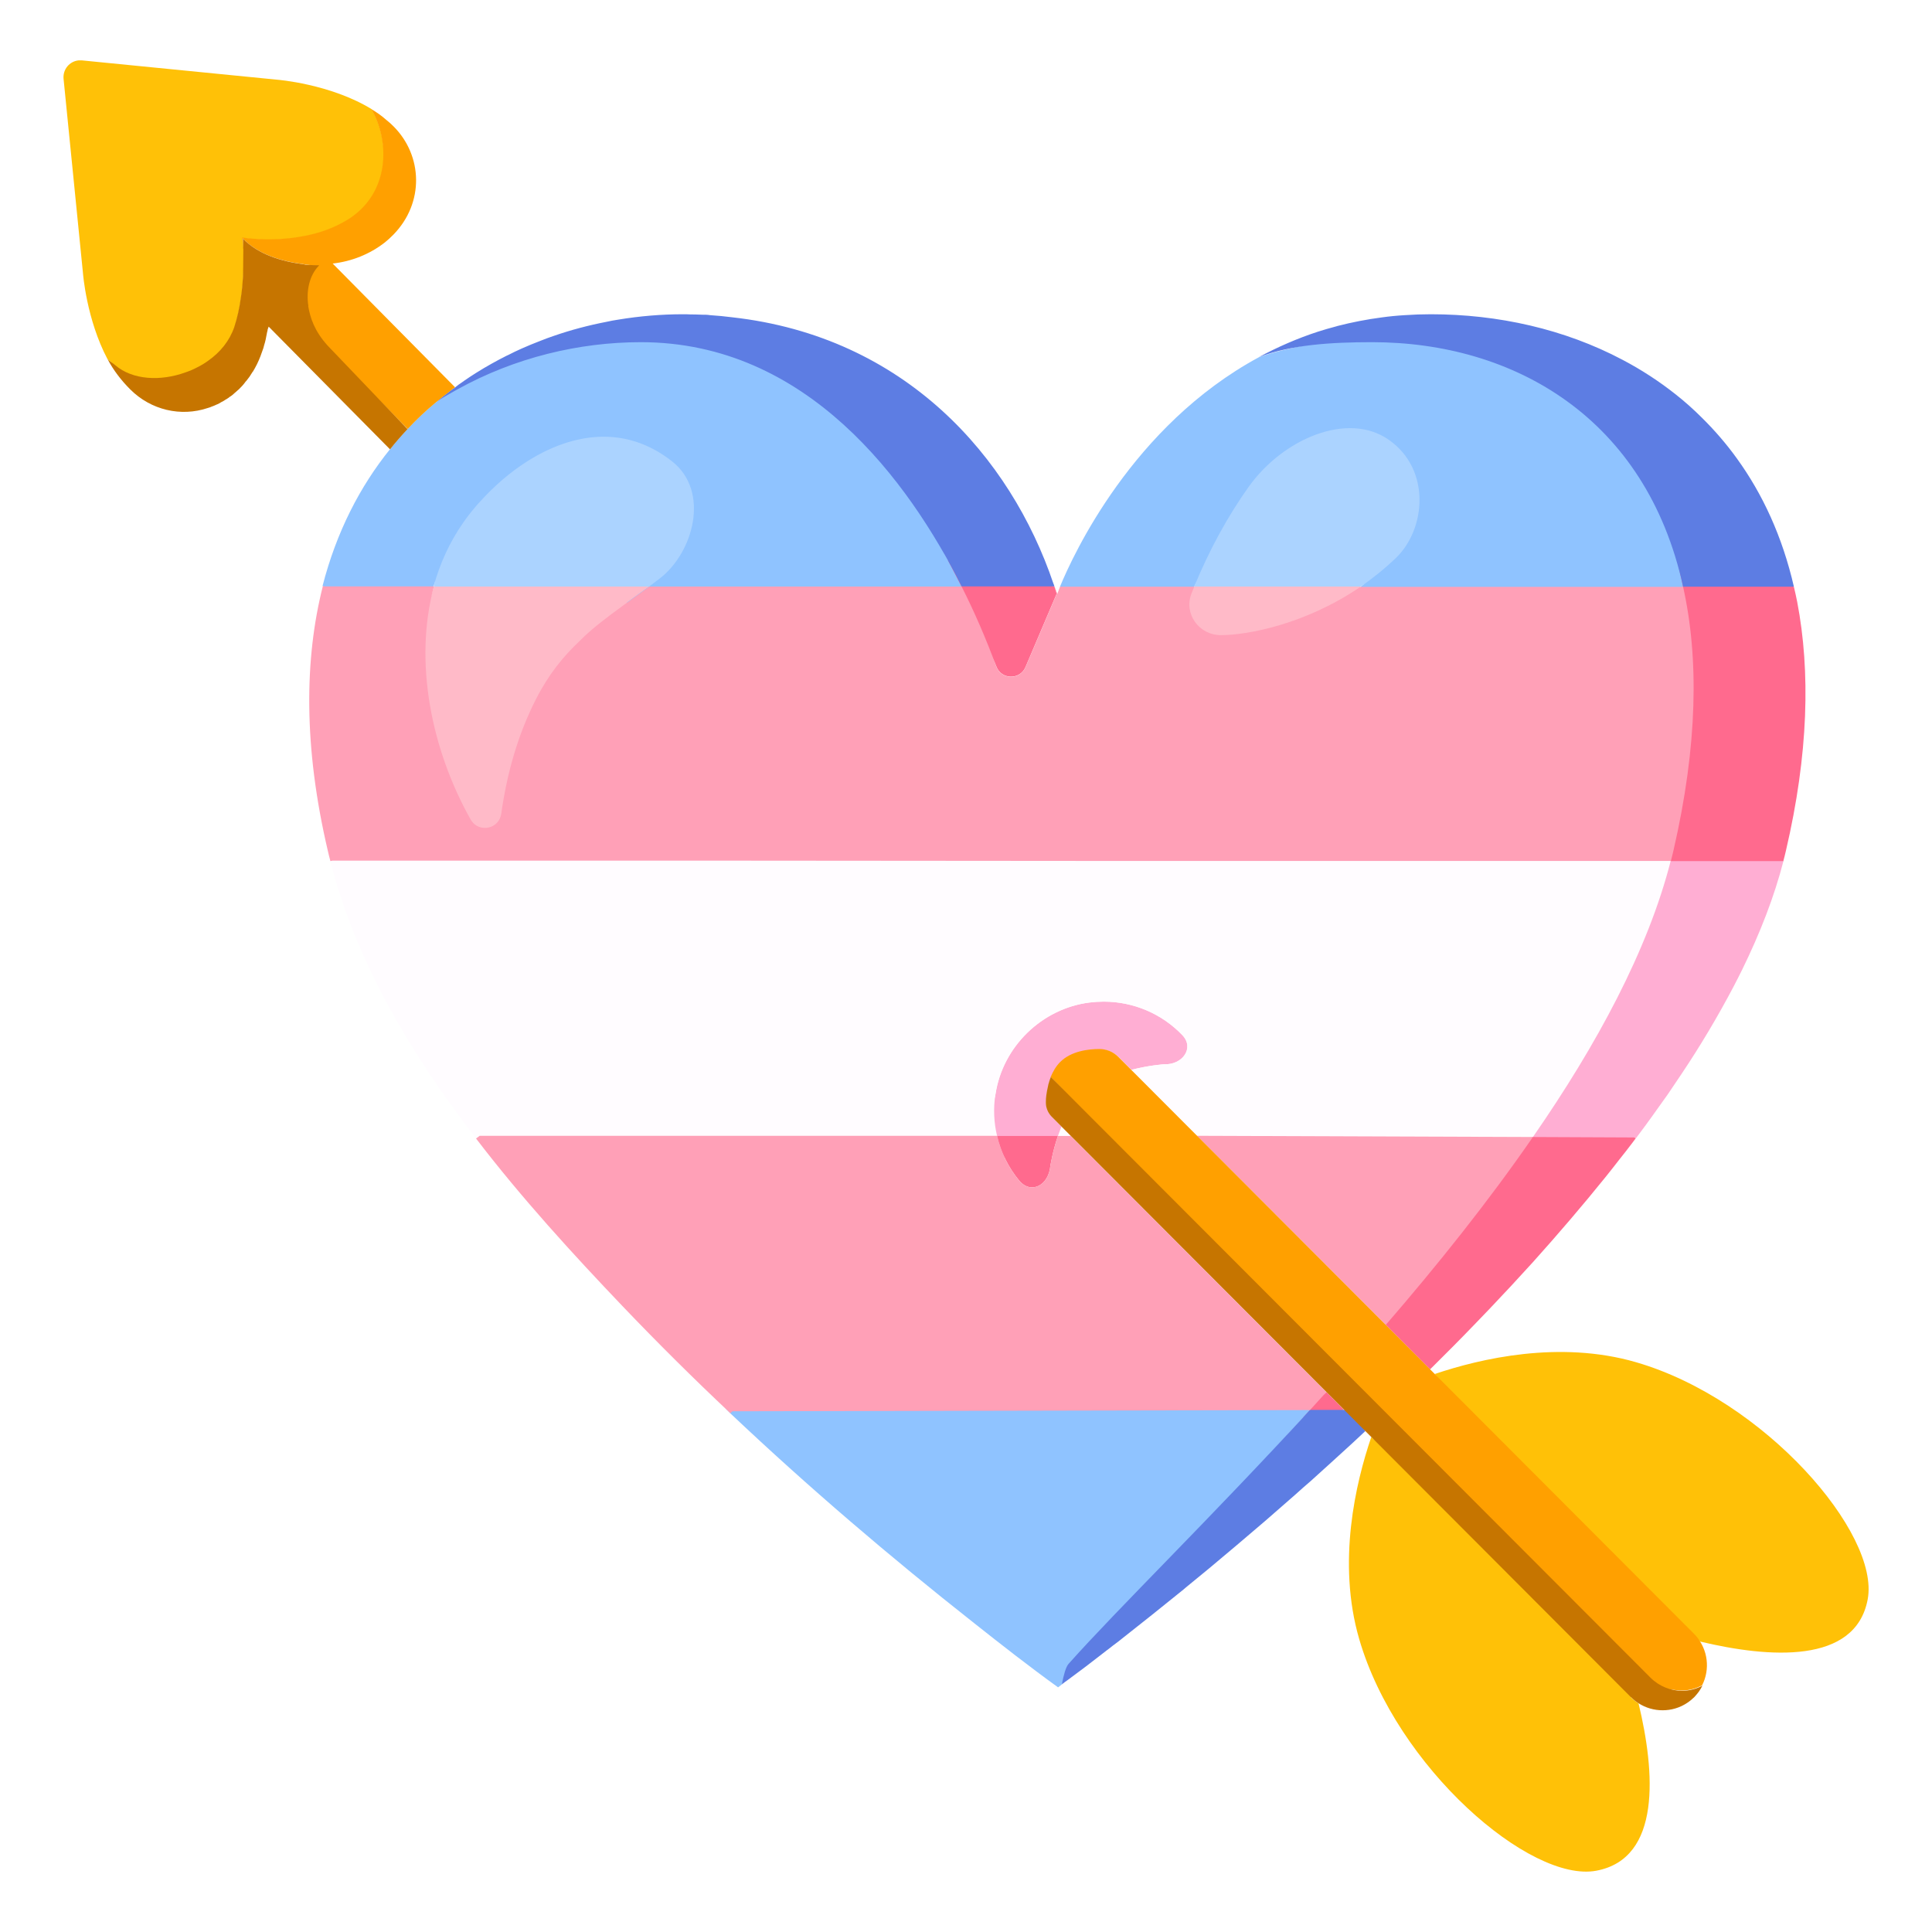
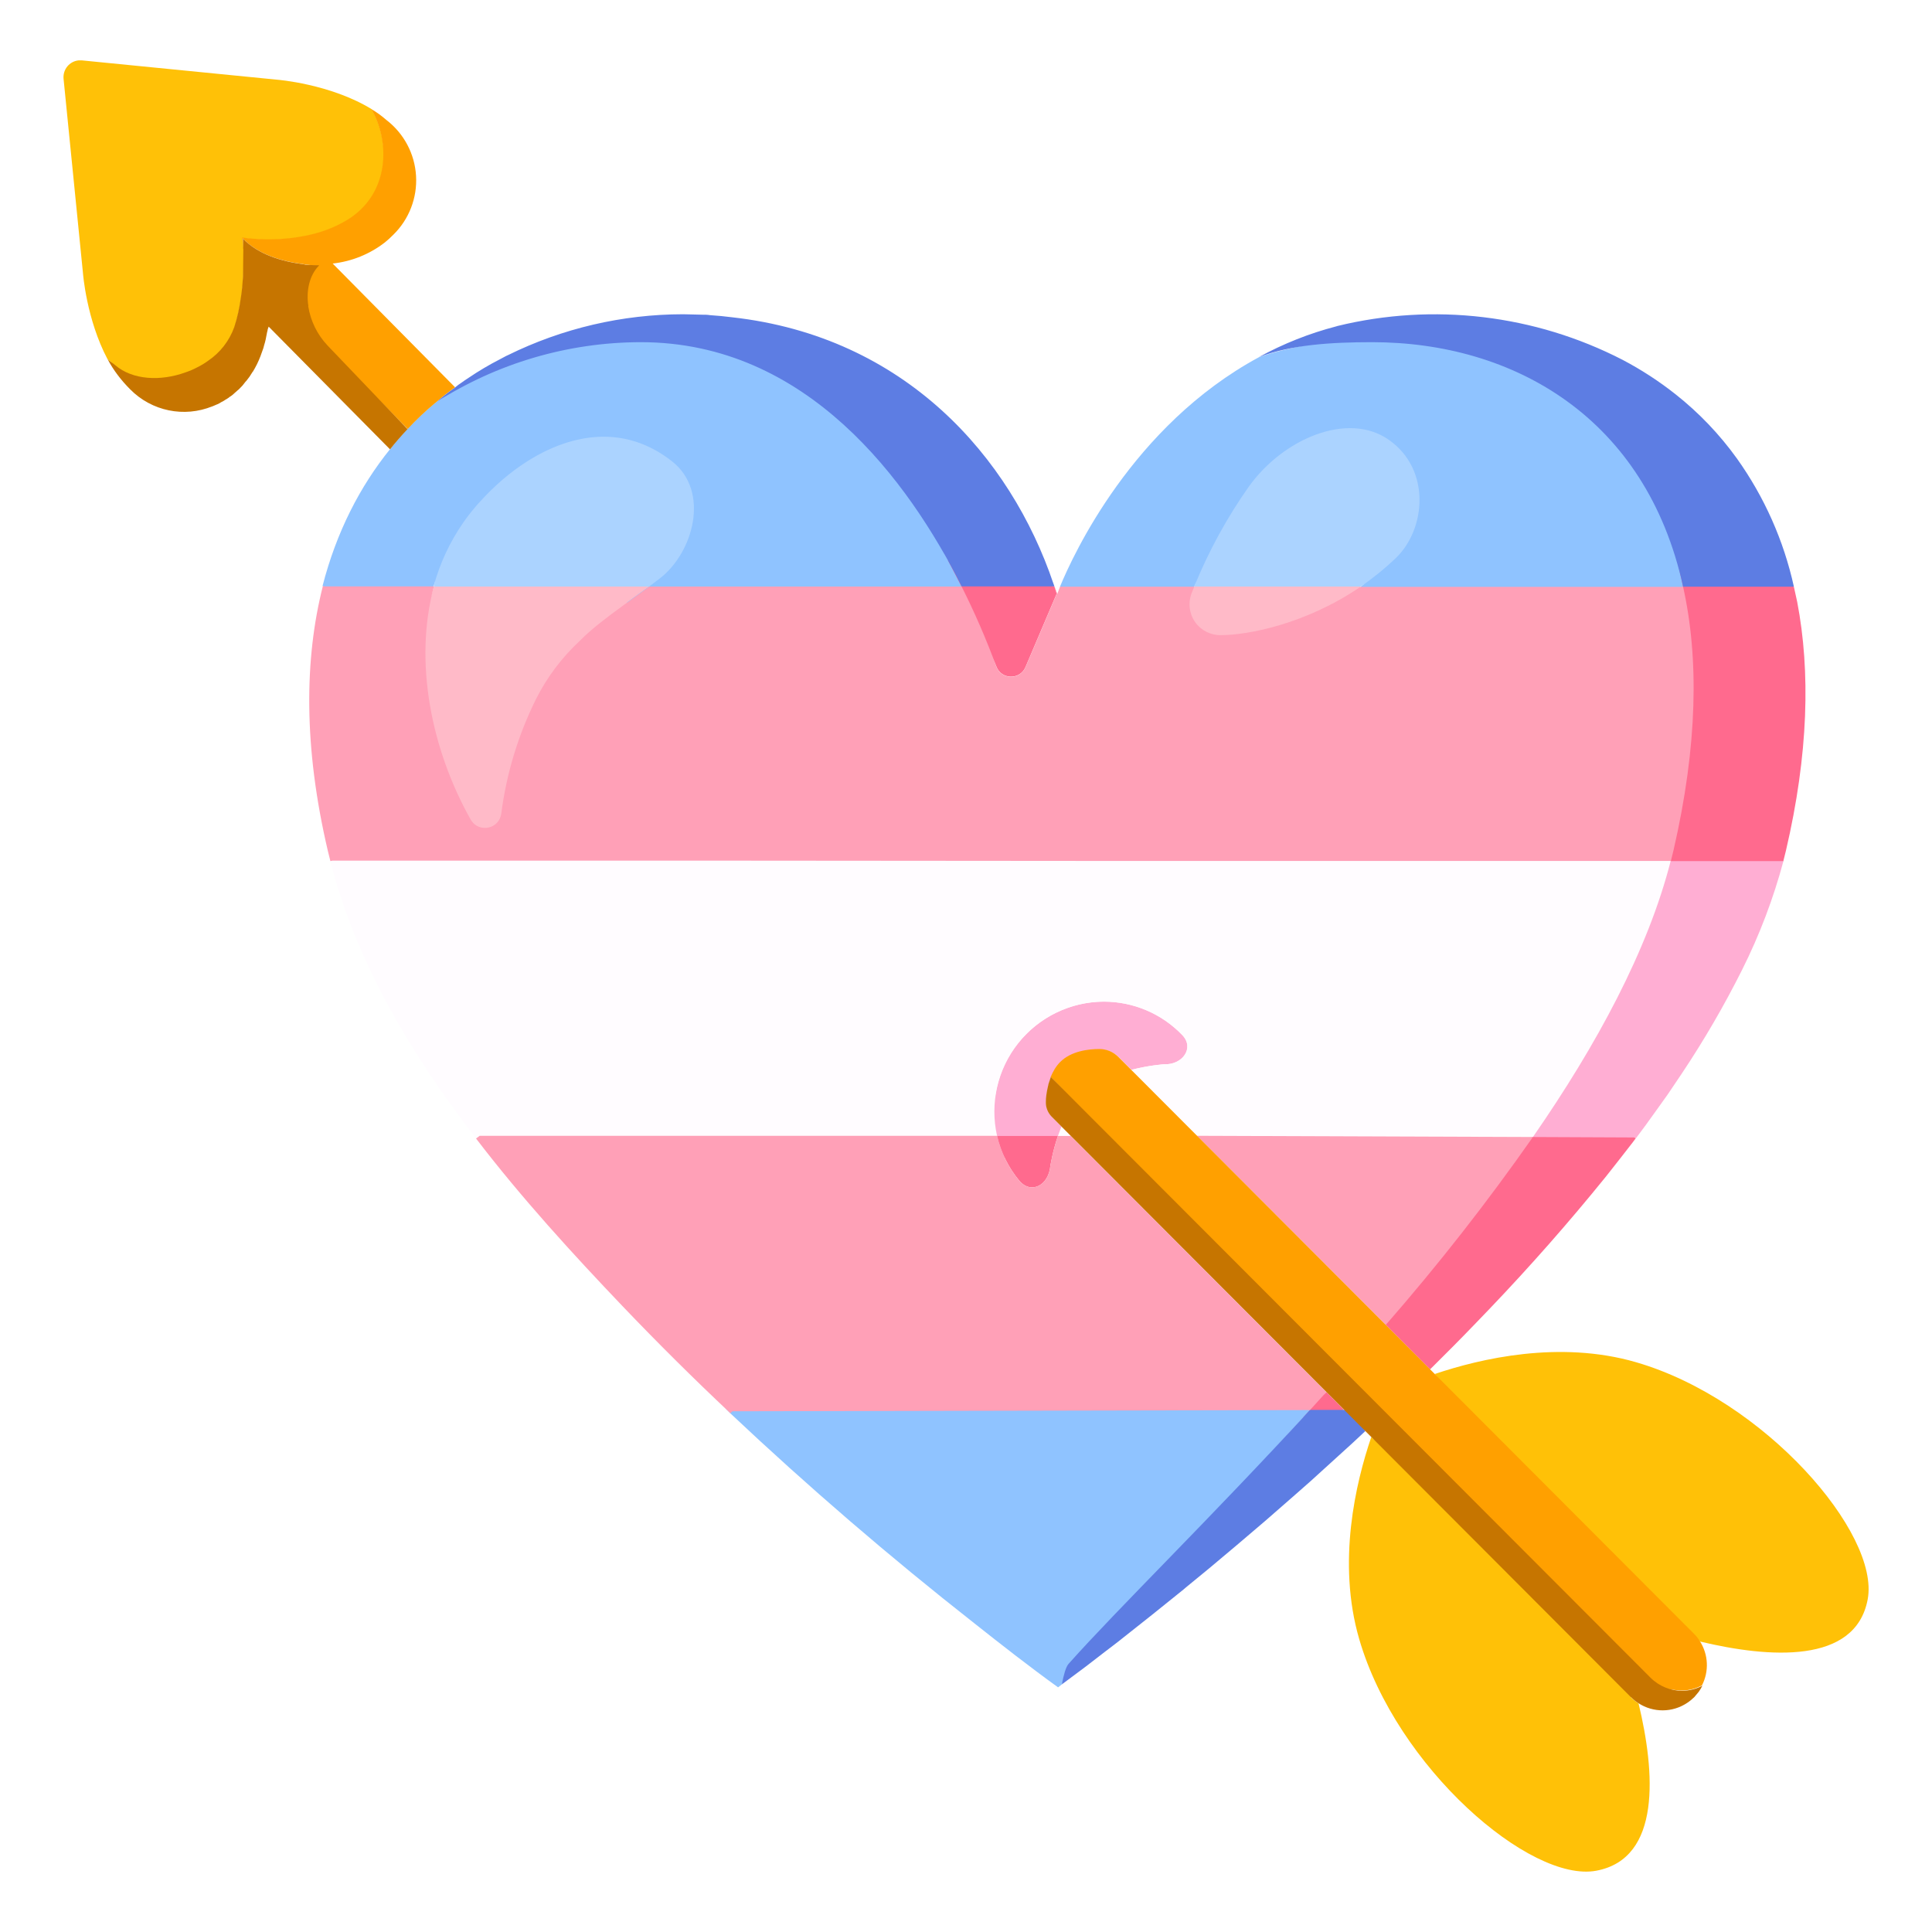
- <svg xmlns="http://www.w3.org/2000/svg" version="1.1" id="Layer_4" x="0px" y="0px" viewBox="0 0 128 128" enable-background="new 0 0 128 128" xml:space="preserve">
-   <path fill="#FFAED3" d="M115.15,53.47l-4.45,3.57c-7.26,3.25-15.4,14.02-11.99,21.25l9.59-2.93l0.08,0.06  c0.21-0.29,0.43-0.57,0.64-0.86c0.28-0.38,0.55-0.76,0.82-1.14c0.22-0.3,0.43-0.61,0.65-0.91l0.93-1.38  c1.24-1.85,2.38-3.77,3.42-5.74c0.2-0.38,0.39-0.76,0.58-1.14c1.19-2.43,2.13-4.84,2.74-7.21L115.15,53.47L115.15,53.47z   M73.13,66.36c-0.31,0-0.63,0.02-0.95,0.06c-3.15,0.4-5.74,2.92-6.22,6.06c-0.15,0.92-1.6,4.1-1.38,5.01l5.52-2.23  c0.07-0.2,0.15-0.41,0.23-0.62l-0.05-0.05L69.69,74c-0.25-0.26-0.39-0.61-0.38-0.97c0.01-0.29,0.05-0.65,0.14-1.03  c0-0.06,0.02-0.12,0.04-0.18c0.12-0.52,0.38-1.02,0.79-1.43c0.72-0.72,1.85-0.86,2.6-0.86c0.46,0,0.91,0.18,1.24,0.51l0.84,0.84  c1.2-0.31,2.18-0.37,2.18-0.37c1.2,0.05,2.02-1.07,1.2-1.93C76.98,67.16,75.1,66.36,73.13,66.36L73.13,66.36z" />
-   <path fill="#FFFCFF" d="M73.16,51.31L31.54,56.1l-9.53,0.91l-0.13,0.03c1.69,6.65,5.34,12.79,9.66,18.39l17.29,6.65l17.23-6.82  c-0.21-0.87-0.26-1.81-0.11-2.78c0.48-3.14,3.07-5.66,6.22-6.06c0.32-0.04,0.64-0.06,0.95-0.06c1.97,0,3.85,0.8,5.21,2.22  c0.82,0.86,0,1.98-1.2,1.93c0,0-0.98,0.06-2.18,0.37l4.45,4.47l8.26,2.5l13.9-2.52c4.24-6.12,7.62-12.38,9.13-18.3L73.16,51.31  L73.16,51.31z" />
-   <path fill="#FF6A8E" d="M119.07,39.88c-0.07-0.34-0.14-0.68-0.22-1l-10.74-4.02c-2.19,3.57,1.86,10.55,0.26,17.5  c-0.06,0.24,1.6,4.3,2.32,4.69h7.46c0.06-0.23,0.12-0.45,0.17-0.68C119.82,49.96,119.95,44.48,119.07,39.88L119.07,39.88z   M101.56,75.33c-8.89,3.34-11.82,8.05-9.75,12.45l2.93,2.94h0.01c0.98-0.97,1.96-1.95,2.93-2.96c0.33-0.34,0.67-0.69,1.01-1.05  c0.97-1.02,1.93-2.05,2.88-3.1c1.66-1.85,3.28-3.74,4.82-5.65c0.3-0.38,0.6-0.75,0.89-1.13c0.3-0.37,0.59-0.75,0.88-1.13  c0.07-0.09,0.14-0.19,0.21-0.28l-0.08-0.06L101.56,75.33L101.56,75.33z M87.87,92.23c-0.36,0.4-2.21,1.49-2.57,1.87l3.75-0.69  l-1.17-1.18H87.87z M67.52,78.21c0.79,0.95,1.97,0.32,2.07-0.99c0.01,0,0.13-0.88,0.5-1.96h-4.03  C66.31,76.34,66.81,77.35,67.52,78.21z M67.94,44.2l2.07-4.87c-0.05-0.16-0.1-0.31-0.15-0.47l-7.99-1.94  c1.03,2.04,3.63,5.84,4.14,7.23C66.33,45.03,67.57,45.06,67.94,44.2L67.94,44.2z" />
-   <path fill="#FFBAC8" d="M79.12,38.86l-3.76,2.01c-0.53,1.35,7.69,5.08,9.14,5.08c1.71,0,4.54-4.3,5.63-7.09l-5.14-2.52L79.12,38.86  L79.12,38.86z M35.4,37.03l-3.52,0.41l-3.13,1.4c-1.36,5.02-4.31,10.05-1.73,14.63c0.22,0.39,4.16,2.63,4.53,2.63  c0.5,0,4.45-0.66,4.54-1.26c0.37-2.64-0.02-4.54,1.19-6.91c0.83-1.63,1.87-1.64,2.97-2.67c0.42-0.42,3.06-1.78,3.52-2.15  c1.02-0.81-1.9-3.41-0.74-4.26l-2.48-1.57L35.4,37.03L35.4,37.03z" />
-   <path fill="#ABD3FF" d="M93.36,27.86c-2.73-1.93-11.39,0.46-13.65,3.63c-1.44,2.02,0.37,5.03-0.59,7.37h11.01  c0.81-0.55,3.94-1.22,4.7-1.95c1.96-1.9,1.32-7.09-1.47-9.06l0,0V27.86z M48.28,28.42c-3.13-2.46-9.77-3.65-12.68-1.82  c-1.18,0.74-3.14,1.32-4.06,2.34c-0.21,0.22-1.2,1.73-1.39,1.96c-0.18,0.23-1.25,2.52-1.41,2.76c-0.9,1.29,0.41,3.7,0,5.2h14.28  l0.11-0.08c0.19-0.14,3.95-1.18,4.17-1.27C52.11,35.5,50.82,30.42,48.28,28.42L48.28,28.42L48.28,28.42z" />
-   <path fill="#8FC3FF" d="M90.13,38.88l10.16,5.95l11.22-5.95c-2.45-11.17-3.14-14.56-16.45-16.74c-2.63-0.43-9.48,0.7-11.66,1.53  c-8.38,4.53-12.31,13.11-13.17,15.19l4.08,6.4l4.81-6.4c0.96-2.33,2.17-4.59,3.61-6.61c2.26-3.17,6.57-5.03,9.3-3.1  c2.79,1.97,2.43,5.9,0.47,7.8C91.74,37.68,90.94,38.32,90.13,38.88L90.13,38.88z M48.39,93.64c5.16,4.88,10.57,9.5,16.14,13.89  c1.83,1.45,3.67,2.89,5.57,4.26c0,0,0.09-0.06,0.25-0.19c0.12-0.61,3.33-3.54,3.52-3.75c3.26-3.66,6.35-7.27,12.92-14.43  l-28.77-7.54C58.02,85.88,43.23,88.76,48.39,93.64z M43.43,22.14c-4.09,0-8.26,0.81-12.06,2.92c-0.49,0.27-2.05,1.31-2.52,1.62  c-0.01,0-0.01,0.01-0.02,0.01c-0.64,0.53-1.25,1.11-1.83,1.73c-0.4,0.43-0.79,0.87-1.16,1.34c-2,2.48-3.55,5.49-4.47,9.06l3.89,2.83  l3.47-2.81c0.41-1.49,1.05-2.91,1.95-4.2c0.16-0.24,0.34-0.47,0.52-0.7c0.19-0.23,0.38-0.47,0.59-0.69c0.92-1.02,2-1.97,3.18-2.71  c2.91-1.83,6.42-2.44,9.55,0.02c2.54,1.99,1.43,6.07-0.84,7.79c-0.19,0.14-0.37,0.28-0.56,0.42l-1.6,1.16l22.18-1.07  C60.17,31.85,54.43,22.14,43.43,22.14L43.43,22.14L43.43,22.14z" />
-   <path fill="#5D7DE3" d="M115.07,30.37c-0.69-0.96-1.47-1.86-2.31-2.69c-0.55-0.55-1.13-1.07-1.74-1.55  c-1.1-0.87-2.28-1.64-3.52-2.29c-3.85-2.04-8.26-3.02-12.7-3.02c-0.59,0-1.16,0.02-1.73,0.06c-0.52,0.03-1.03,0.08-1.53,0.15  c-0.99,0.13-1.97,0.32-2.94,0.57c-0.02,0.01-0.04,0.01-0.06,0.02c-0.42,0.11-0.84,0.23-1.24,0.36c-1.35,0.44-2.65,1.01-3.9,1.68  c2.18-0.83,4.83-0.99,7.5-0.99c9.42,0,18.16,5.03,20.61,16.2h7.34C118.09,35.56,116.78,32.73,115.07,30.37L115.07,30.37z   M86.79,93.41c-6.57,7.16-12.73,13.16-15.99,16.82c-0.19,0.21-0.33,0.75-0.45,1.36c0.01,0,0.01-0.01,0.02-0.01  c0.1-0.08,0.23-0.18,0.39-0.29c0.3-0.23,0.7-0.52,1.18-0.88c0.37-0.29,0.8-0.62,1.27-0.98c0.08-0.06,0.16-0.13,0.25-0.19  c0.19-0.15,0.39-0.31,0.6-0.46c0.68-0.54,1.44-1.14,2.26-1.79c0.66-0.53,1.36-1.1,2.1-1.69c0.05-0.05,0.1-0.09,0.15-0.13  c0.51-0.42,1.03-0.84,1.56-1.28c1.17-0.98,2.42-2.03,3.71-3.14c0.65-0.57,1.31-1.14,1.98-1.73c0.33-0.3,0.67-0.6,1.01-0.89  c0.9-0.81,1.81-1.64,2.74-2.49l0.89-0.83l-1.12-1.4C89.34,93.41,86.79,93.41,86.79,93.41z M48.5,21.02  c-0.48-0.06-0.96-0.11-1.46-0.14c-0.17-0.03-0.34-0.03-0.52-0.03c-0.27-0.01-0.54-0.02-0.81-0.02c-0.15-0.01-0.31-0.01-0.46-0.01  c-1.42,0-2.87,0.12-4.31,0.36c-0.25,0.04-0.5,0.08-0.75,0.14c-1.19,0.23-2.37,0.54-3.52,0.94c-0.3,0.1-0.59,0.21-0.89,0.33  c-0.4,0.15-0.8,0.32-1.19,0.49c-0.32,0.14-0.63,0.29-0.94,0.45c-0.04,0.02-0.08,0.03-0.11,0.05c-0.32,0.16-0.64,0.33-0.96,0.51  c-0.35,0.19-0.69,0.4-1.03,0.61c-0.26,0.16-0.51,0.33-0.76,0.5l-0.21,0.15c-0.14,0.09-0.28,0.19-0.42,0.31  c-0.14,0.09-0.28,0.19-0.42,0.3c-0.27,0.2-0.54,0.42-0.8,0.64c-0.03,0.02-0.05,0.04-0.08,0.07c0.47-0.31,0.95-0.6,1.44-0.87  c3.8-2.11,8.07-3.13,12.16-3.13c11.01,0,17.72,9.17,21.25,16.18h6.15c-0.02-0.06-0.04-0.13-0.07-0.19  C66.96,30.29,59.98,22.3,48.5,21.02L48.5,21.02z" />
-   <path fill="#FFC107" d="M108.39,90.25c-5.06-1.47-10.31-0.24-13.33,0.78l13.31,16.38c0.15,0.15,4.17,1.17,4.28,1.35  c4.53,1.08,10.28,1.53,11.09-2.8C124.56,101.59,116.9,92.72,108.39,90.25z M108.54,112.84c-0.17-0.1-0.33-0.23-0.47-0.38l-0.05-2.63  L90.85,95.21c-1.03,3.02-2.28,8.29-0.8,13.38c2.47,8.51,11.34,16.17,15.71,15.35c4.33-0.81,3.89-6.55,2.8-11.08L108.54,112.84  L108.54,112.84z M23.05,14.59c2.77-1.7,2.87-5.13,1.57-7.34V7.23l0,0c-2.75-1.68-6.26-1.95-6.26-1.95L5.42,4H5.21  c-0.61,0.06-1.05,0.6-1,1.21L5.5,18.13c0,0,0.23,3.03,1.62,5.66c0,0,0.35,0.32,0.53,0.48c1.14,0.98,3,1.07,4.64,0.48  c0.27-0.09,0.53-0.2,0.79-0.34c0.25-0.13,0.49-0.27,0.71-0.43c0.81-0.57,1.45-1.34,1.75-2.27c0.2-0.63,0.34-1.27,0.43-1.93  c0.08-0.47,0.12-0.96,0.15-1.44c0.01-0.11,0.02-1.08,0.02-1.79c0-0.03,0-0.05-0.01-0.08c-0.02-0.44-0.06-0.71-0.06-0.71  s1.96,0.34,4.18-0.11C21.18,15.47,22.15,15.14,23.05,14.59L23.05,14.59z" />
-   <path fill="#FFA0B7" d="M70.09,75.26c-0.37,1.08-0.49,1.96-0.5,1.96c-0.1,1.31-1.28,1.94-2.07,0.99c-0.71-0.86-1.21-1.87-1.46-2.96  H31.78l-0.24,0.18c3.03,3.96,6.41,7.65,9.67,11.07c2.33,2.44,4.72,4.82,7.18,7.13l0.13-0.13l38.27-0.08  c0.36-0.39,0.72-0.79,1.08-1.19L70.32,74.64C70.24,74.85,70.16,75.06,70.09,75.26z M111.51,38.88L111.51,38.88H90.13  c-3.66,2.5-7.53,3.2-9.24,3.2c-1.45,0-2.48-1.41-1.95-2.76l0.18-0.45h-8.89c-0.12,0.3-0.18,0.47-0.18,0.47s-0.06-0.17-0.18-0.47  h-0.01c0.05,0.16,0.1,0.31,0.15,0.47l-2.07,4.87c-0.37,0.86-1.61,0.83-1.93-0.05c-0.67-1.81-1.43-3.58-2.3-5.3H43.02  c-1.16,0.85-2.26,1.61-3.28,2.42l0,0c-0.46,0.37-0.91,0.75-1.32,1.17l0,0c-1.1,1.03-2.08,2.24-2.91,3.87  c-1.21,2.37-1.93,4.95-2.3,7.59c-0.09,0.6-0.58,0.94-1.08,0.94c-0.37,0-0.73-0.17-0.95-0.56c-2.58-4.58-3.79-10.42-2.43-15.44h-7.24  l-0.12-0.02c-1.22,4.81-1.29,10.63,0.33,17.54c0.05,0.23,0.11,0.45,0.17,0.68l0.13-0.03h10.11h15.82l25.18,0.02h37.57  c0.07-0.25,0.12-0.49,0.18-0.73C112.48,49.36,112.56,43.58,111.51,38.88L111.51,38.88L111.51,38.88z M79.3,75.25l0.1,0.1  l12.41,12.43c3.43-3.97,6.8-8.18,9.75-12.45L79.5,75.25H79.3z" />
-   <polygon fill="#FFFCFF" points="70.95,75.26 70.32,74.64 70.09,75.26 " />
-   <path fill="#FFA000" d="M25.5,16.06c0.09-0.08,0.19-0.16,0.28-0.24c0.09-0.09,0.19-0.18,0.28-0.27c2.07-2.12,1.94-5.24,0.02-7.17  c-0.15-0.15-0.31-0.3-0.48-0.43c-0.31-0.28-0.66-0.52-1.01-0.73c1.3,2.21,1.2,5.64-1.57,7.34c-0.9,0.55-1.87,0.88-2.8,1.06  c-2.22,0.45-4.18,0.11-4.18,0.11s0.04,0.27,0.06,0.71c0-0.37-0.01-0.65-0.03-0.65c1.06,1.08,2.57,1.52,4.09,1.72l0.12,0.02  c0.25,0.03,0.49,0.06,0.74,0.08c-0.68,0.67-0.87,1.72-0.72,2.66c0.16,1.01,0.62,1.94,1.31,2.69l5.4,5.46  c0.58-0.62,1.19-1.2,1.83-1.73c0.01,0,0.01-0.01,0.02-0.01c0.02-0.03,0.05-0.05,0.08-0.07c0.26-0.23,0.53-0.44,0.8-0.64  c0.13-0.11,0.27-0.22,0.41-0.31l-8.11-8.2C23.3,17.32,24.5,16.84,25.5,16.06L25.5,16.06z M107.53,109.34h0.01l-0.02-0.02  C107.52,109.32,107.52,109.32,107.53,109.34L107.53,109.34z M112.62,108.73c-0.11-0.18-0.24-0.34-0.39-0.49L74.08,70.01l0,0  c-0.33-0.33-0.78-0.51-1.24-0.51c-0.75,0-1.88,0.14-2.6,0.86c-0.29,0.29-0.48,0.64-0.63,0.99l37.83,39.57  c0.58,0.58,3.22,1.08,3.98,1.08c0.46,0,0.92-0.12,1.34-0.34c-0.07,0.14-0.15,0.27-0.24,0.4  C113.25,111.07,113.27,109.73,112.62,108.73L112.62,108.73z" />
-   <path fill="#C67500" d="M111.45,112.02c-0.76,0-1.52-0.29-2.1-0.87L71.24,72.98l-1.62-1.63c-0.06,0.15-0.11,0.3-0.15,0.45  c-0.02,0.06-0.03,0.12-0.04,0.18c-0.09,0.38-0.14,0.74-0.14,1.03c-0.01,0.36,0.13,0.71,0.38,0.97l0.59,0.59l0.05,0.05l37.74,37.82  h0.01c0.14,0.15,0.3,0.28,0.47,0.39h0.02c0,0,0,0,0,0.01c0.48,0.31,1.03,0.47,1.6,0.47s1.14-0.16,1.63-0.49  c0.17-0.11,0.32-0.24,0.47-0.38c0.11-0.12,0.21-0.24,0.3-0.36c0.09-0.13,0.17-0.26,0.24-0.4  C112.37,111.9,111.91,112.02,111.45,112.02L111.45,112.02z M20.43,20.27c-0.15-0.94,0.04-2.02,0.72-2.69  c-0.25-0.02-0.61-0.01-0.86-0.04h-0.03l-0.09-0.02c-1.52-0.2-3.03-0.64-4.09-1.72c0.03,0,0.03,0.28,0.03,0.65  c0.01,0.03,0.01,0.05,0.01,0.08c0,0.71-0.02,1.68-0.02,1.79c-0.03,0.48-0.07,0.96-0.15,1.44l0,0c-0.09,0.66-0.23,1.29-0.43,1.91  c-0.31,0.91-0.93,1.67-1.73,2.23c-0.22,0.16-0.46,0.31-0.71,0.43c-0.26,0.14-0.52,0.25-0.79,0.34c-1.65,0.6-3.5,0.51-4.65-0.47  c-0.17-0.15-0.35-0.24-0.51-0.4c0.4,0.75,0.9,1.4,1.5,2c1.37,1.37,3.35,1.83,5.14,1.23c0.1-0.03,0.2-0.06,0.3-0.11h0.01  c0.1-0.04,0.2-0.08,0.3-0.13h0.01c0.09-0.04,0.19-0.09,0.29-0.16h0.01c0.09-0.05,0.19-0.1,0.28-0.17h0.01  c0.09-0.05,0.18-0.12,0.27-0.19h0.01c0.09-0.06,0.18-0.13,0.27-0.22c0.09-0.07,0.17-0.15,0.26-0.23h0.01  c0.08-0.09,0.16-0.17,0.25-0.26c0-0.01,0.01-0.01,0.01-0.01c0.08-0.09,0.16-0.19,0.23-0.29h0.01c0.08-0.1,0.15-0.2,0.23-0.3l0,0  l0.21-0.33h0.01c0.2-0.33,0.37-0.67,0.51-1.04c0.06-0.17,0.13-0.35,0.19-0.53c0.02-0.06,0.03-0.12,0.05-0.19  c0.04-0.12,0.07-0.24,0.1-0.37c0.05-0.23,0.08-0.45,0.13-0.63c-0.01-0.01,0-0.01,0-0.01c0-0.02,0-0.03,0.01-0.05  c0.02-0.06,0.06-0.17,0.06-0.17l8.04,8.13c0.37-0.47,0.76-0.91,1.16-1.34l-5.29-5.53c-0.88-0.97-1.16-1.85-1.29-2.62l0,0  L20.43,20.27z M15.55,21.63L15.55,21.63c0.2-0.61,0.34-1.24,0.42-1.86l0,0c-0.09,0.62-0.23,1.24-0.43,1.86l0,0H15.55z M90.44,94.8  l-1.4-1.41l0,0l1.41,1.41l0,0H90.44z" />
+ <svg xmlns="http://www.w3.org/2000/svg" xml:space="preserve" viewBox="0 0 128 128">
+   <path fill="#FFAED3" d="m115.15 53.47-4.45 3.57c-7.26 3.25-15.4 14.02-11.99 21.25l9.59-2.93.08.06.64-.86.82-1.14.65-.91.93-1.38a63.85 63.85 0 0 0 4-6.88 38.15 38.15 0 0 0 2.74-7.21l-3.01-3.57zM73.13 66.36a7.29 7.29 0 0 0-7.17 6.12c-.15.92-1.6 4.1-1.38 5.01l5.52-2.23.23-.62-.05-.05-.59-.59a1.35 1.35 0 0 1-.38-.97c.01-.29.05-.65.14-1.03 0-.06.02-.12.04-.18.12-.52.38-1.02.79-1.43.72-.72 1.85-.86 2.6-.86.46 0 .91.18 1.24.51l.84.84c1.2-.31 2.18-.37 2.18-.37 1.2.05 2.02-1.07 1.2-1.93a7.2 7.2 0 0 0-5.21-2.22z" />
+   <path fill="#FFFCFF" d="M73.16 51.31 31.54 56.1l-9.53.91-.13.03c1.69 6.65 5.34 12.79 9.66 18.39l17.29 6.65 17.23-6.82a7.29 7.29 0 0 1 7.06-8.9c1.97 0 3.85.8 5.21 2.22.82.86 0 1.98-1.2 1.93 0 0-.98.06-2.18.37l4.45 4.47 8.26 2.5 13.9-2.52c4.24-6.12 7.62-12.38 9.13-18.3l-37.53-5.72z" />
+   <path fill="#FF6A8E" d="m119.07 39.88-.22-1-10.74-4.02c-2.19 3.57 1.86 10.55.26 17.5-.06.24 1.6 4.3 2.32 4.69h7.46l.17-.68c1.5-6.41 1.63-11.89.75-16.49zm-17.51 35.45c-8.89 3.34-11.82 8.05-9.75 12.45l2.93 2.94h.01c.98-.97 1.96-1.95 2.93-2.96l1.01-1.05a141.2 141.2 0 0 0 7.7-8.75l.89-1.13.88-1.13.21-.28-.08-.06-6.73-.03zm-13.69 16.9c-.36.4-2.21 1.49-2.57 1.87l3.75-.69-1.17-1.18h-.01zM67.52 78.21c.79.95 1.97.32 2.07-.99.01 0 .13-.88.5-1.96h-4.03a7.18 7.18 0 0 0 1.46 2.95zm.42-34.01 2.07-4.87-.15-.47-7.99-1.94c1.03 2.04 3.63 5.84 4.14 7.23.32.88 1.56.91 1.93.05z" />
+   <path fill="#FFBAC8" d="m79.12 38.86-3.76 2.01c-.53 1.35 7.69 5.08 9.14 5.08 1.71 0 4.54-4.3 5.63-7.09l-5.14-2.52-5.87 2.52zM35.4 37.03l-3.52.41-3.13 1.4c-1.36 5.02-4.31 10.05-1.73 14.63.22.39 4.16 2.63 4.53 2.63.5 0 4.45-.66 4.54-1.26.37-2.64-.02-4.54 1.19-6.91.83-1.63 1.87-1.64 2.97-2.67.42-.42 3.06-1.78 3.52-2.15 1.02-.81-1.9-3.41-.74-4.26l-2.48-1.57-5.15-.25z" />
+   <path fill="#ABD3FF" d="M93.36 27.86c-2.73-1.93-11.39.46-13.65 3.63-1.44 2.02.37 5.03-.59 7.37h11.01c.81-.55 3.94-1.22 4.7-1.95 1.96-1.9 1.32-7.09-1.47-9.06v.01zm-45.08.56c-3.13-2.46-9.77-3.65-12.68-1.82-1.18.74-3.14 1.32-4.06 2.34-.21.22-1.2 1.73-1.39 1.96-.18.23-1.25 2.52-1.41 2.76-.9 1.29.41 3.7 0 5.2h14.28l.11-.08c.19-.14 3.95-1.18 4.17-1.27 4.81-2.01 3.52-7.09.98-9.09z" />
+   <path fill="#8FC3FF" d="m90.13 38.88 10.16 5.95 11.22-5.95c-2.45-11.17-3.14-14.56-16.45-16.74-2.63-.43-9.48.7-11.66 1.53-8.38 4.53-12.31 13.11-13.17 15.19l4.08 6.4 4.81-6.4a33.29 33.29 0 0 1 3.61-6.61c2.26-3.17 6.57-5.03 9.3-3.1 2.79 1.97 2.43 5.9.47 7.8-.76.73-1.56 1.37-2.37 1.93zM48.39 93.64a236.7 236.7 0 0 0 16.14 13.89c1.83 1.45 3.67 2.89 5.57 4.26l.25-.19c.12-.61 3.33-3.54 3.52-3.75 3.26-3.66 6.35-7.27 12.92-14.43l-28.77-7.54s-14.79 2.88-9.63 7.76zm-4.96-71.5c-4.09 0-8.26.81-12.06 2.92-.49.27-2.05 1.31-2.52 1.62l-.02.01a19.85 19.85 0 0 0-2.99 3.07c-2 2.48-3.55 5.49-4.47 9.06l3.89 2.83 3.47-2.81a13.62 13.62 0 0 1 1.95-4.2c.16-.24.34-.47.52-.7.19-.23.38-.47.59-.69.92-1.02 2-1.97 3.18-2.71 2.91-1.83 6.42-2.44 9.55.02 2.54 1.99 1.43 6.07-.84 7.79l-.56.42-1.6 1.16 22.18-1.07c-3.53-7.01-9.27-16.72-20.27-16.72z" />
+   <path fill="#5D7DE3" d="M115.07 30.37a21.15 21.15 0 0 0-4.05-4.24 22.6 22.6 0 0 0-3.52-2.29 27.18 27.18 0 0 0-18.9-2.24l-.06.02a22.43 22.43 0 0 0-5.14 2.04c2.18-.83 4.83-.99 7.5-.99 9.42 0 18.16 5.03 20.61 16.2h7.34a23.2 23.2 0 0 0-3.78-8.5zM86.79 93.41c-6.57 7.16-12.73 13.16-15.99 16.82-.19.21-.33.75-.45 1.36l.02-.01.39-.29 1.18-.88 1.27-.98.25-.19.6-.46 2.26-1.79 2.1-1.69.15-.13 1.56-1.28c1.17-.98 2.42-2.03 3.71-3.14l1.98-1.73 1.01-.89 2.74-2.49.89-.83-1.12-1.4h-2.55zM48.5 21.02c-.48-.06-.96-.11-1.46-.14-.17-.03-.34-.03-.52-.03a21.9 21.9 0 0 0-.81-.02l-.46-.01a26.3 26.3 0 0 0-11.6 2.71l-.11.05-.96.51c-.35.19-.69.4-1.03.61l-.76.5-.21.15c-.14.09-.28.19-.42.31l-.42.3a16 16 0 0 0-.88.71 25.23 25.23 0 0 1 13.6-4c11.01 0 17.72 9.17 21.25 16.18h6.15l-.07-.19c-2.83-8.37-9.81-16.36-21.29-17.64z" />
+   <path fill="#FFC107" d="M108.39 90.25c-5.06-1.47-10.31-.24-13.33.78l13.31 16.38c.15.15 4.17 1.17 4.28 1.35 4.53 1.08 10.28 1.53 11.09-2.8.82-4.37-6.84-13.24-15.35-15.71zm.15 22.59c-.17-.1-.33-.23-.47-.38l-.05-2.63-17.17-14.62c-1.03 3.02-2.28 8.29-.8 13.38 2.47 8.51 11.34 16.17 15.71 15.35 4.33-.81 3.89-6.55 2.8-11.08l-.02-.02zM23.05 14.59c2.77-1.7 2.87-5.13 1.57-7.34v-.02c-2.75-1.68-6.26-1.95-6.26-1.95L5.42 4h-.21c-.61.06-1.05.6-1 1.21L5.5 18.13s.23 3.03 1.62 5.66l.53.48c1.14.98 3 1.07 4.64.48a5.58 5.58 0 0 0 1.5-.77 4.5 4.5 0 0 0 1.75-2.27 13.77 13.77 0 0 0 .58-3.37l.02-1.79-.01-.08c-.02-.44-.06-.71-.06-.71s1.96.34 4.18-.11c.93-.18 1.9-.51 2.8-1.06z" />
+   <path fill="#FFA0B7" d="M70.09 75.26c-.37 1.08-.49 1.96-.5 1.96-.1 1.31-1.28 1.94-2.07.99a7.16 7.16 0 0 1-1.46-2.96H31.78l-.24.18c3.03 3.96 6.41 7.65 9.67 11.07 2.33 2.44 4.72 4.82 7.18 7.13l.13-.13 38.27-.08 1.08-1.19-17.55-17.59-.23.62zm41.42-36.38H90.13c-3.66 2.5-7.53 3.2-9.24 3.2a2.04 2.04 0 0 1-1.95-2.76l.18-.45h-8.89l-.18.47-.18-.47h-.01l.15.47-2.07 4.87c-.37.86-1.61.83-1.93-.05a50.78 50.78 0 0 0-2.3-5.3H43.02c-1.16.85-2.26 1.61-3.28 2.42-.46.37-.91.75-1.32 1.17a13.63 13.63 0 0 0-2.91 3.87 23.93 23.93 0 0 0-2.3 7.59c-.09.6-.58.94-1.08.94-.37 0-.73-.17-.95-.56-2.58-4.58-3.79-10.42-2.43-15.44h-7.24l-.12-.02c-1.22 4.81-1.29 10.63.33 17.54l.17.68.13-.03h25.93l25.18.02h37.57l.18-.73c1.6-6.95 1.68-12.73.63-17.43zM79.3 75.25l.1.1 12.41 12.43a148.2 148.2 0 0 0 9.75-12.45l-22.06-.08h-.2z" />
+   <path fill="#FFFCFF" d="m70.95 75.26-.63-.62-.23.62z" />
+   <path fill="#FFA000" d="m25.5 16.06.28-.24.28-.27a5.04 5.04 0 0 0-.46-7.6 6.47 6.47 0 0 0-1.01-.73c1.3 2.21 1.2 5.64-1.57 7.34-.9.55-1.87.88-2.8 1.06-2.22.45-4.18.11-4.18.11s.04.27.06.71c0-.37-.01-.65-.03-.65 1.06 1.08 2.57 1.52 4.09 1.72l.12.02.74.08c-.68.67-.87 1.72-.72 2.66a5.17 5.17 0 0 0 1.31 2.69l5.4 5.46c.58-.62 1.19-1.2 1.83-1.73l.02-.01.08-.07a11.8 11.8 0 0 1 1.21-.95l-8.11-8.2a6.85 6.85 0 0 0 3.46-1.4zm82.03 93.28h.01l-.02-.02.01.02zm5.09-.61a2.63 2.63 0 0 0-.39-.49L74.08 70.01a1.76 1.76 0 0 0-1.24-.51c-.75 0-1.88.14-2.6.86-.29.29-.48.64-.63.99l37.83 39.57c.58.58 3.22 1.08 3.98 1.08.46 0 .92-.12 1.34-.34a2.94 2.94 0 0 0-.14-2.93z" />
+   <path fill="#C67500" d="M111.45 112.02c-.76 0-1.52-.29-2.1-.87L71.24 72.98l-1.62-1.63-.15.45-.04.18c-.09.38-.14.74-.14 1.03-.01.36.13.71.38.97l.59.59.05.05 37.74 37.82h.01c.14.15.3.28.47.39h.02v.01a2.93 2.93 0 0 0 3.23-.02c.17-.11.32-.24.47-.38l.3-.36c.09-.13.17-.26.24-.4a2.9 2.9 0 0 1-1.34.34zM20.43 20.27c-.15-.94.04-2.02.72-2.69-.25-.02-.61-.01-.86-.04h-.03l-.09-.02c-1.52-.2-3.03-.64-4.09-1.72.03 0 .03.28.03.65l.01.08-.02 1.79c-.03.48-.07.96-.15 1.44-.09.66-.23 1.29-.43 1.91a4.53 4.53 0 0 1-1.73 2.23c-.22.16-.46.31-.71.43-.26.14-.52.25-.79.34-1.65.6-3.5.51-4.65-.47-.17-.15-.35-.24-.51-.4.4.75.9 1.4 1.5 2a5 5 0 0 0 5.44 1.12h.01l.3-.13h.01c.09-.04.19-.09.29-.16h.01c.09-.05.19-.1.28-.17h.01c.09-.05.18-.12.27-.19h.01c.09-.06.18-.13.27-.22l.26-.23h.01l.25-.26.01-.01.23-.29h.01l.23-.3.21-.33h.01c.2-.33.37-.67.51-1.04l.19-.53.05-.19a4 4 0 0 0 .1-.37c.05-.23.08-.45.13-.63v-.01l.01-.05.06-.17 8.04 8.13c.37-.47.76-.91 1.16-1.34l-5.29-5.53a4.9 4.9 0 0 1-1.29-2.62l.01-.01zm-4.88 1.36a11.35 11.35 0 0 1-.01 0h.01zM90.44 94.8l-1.4-1.41 1.41 1.41h-.01z" />
</svg>
